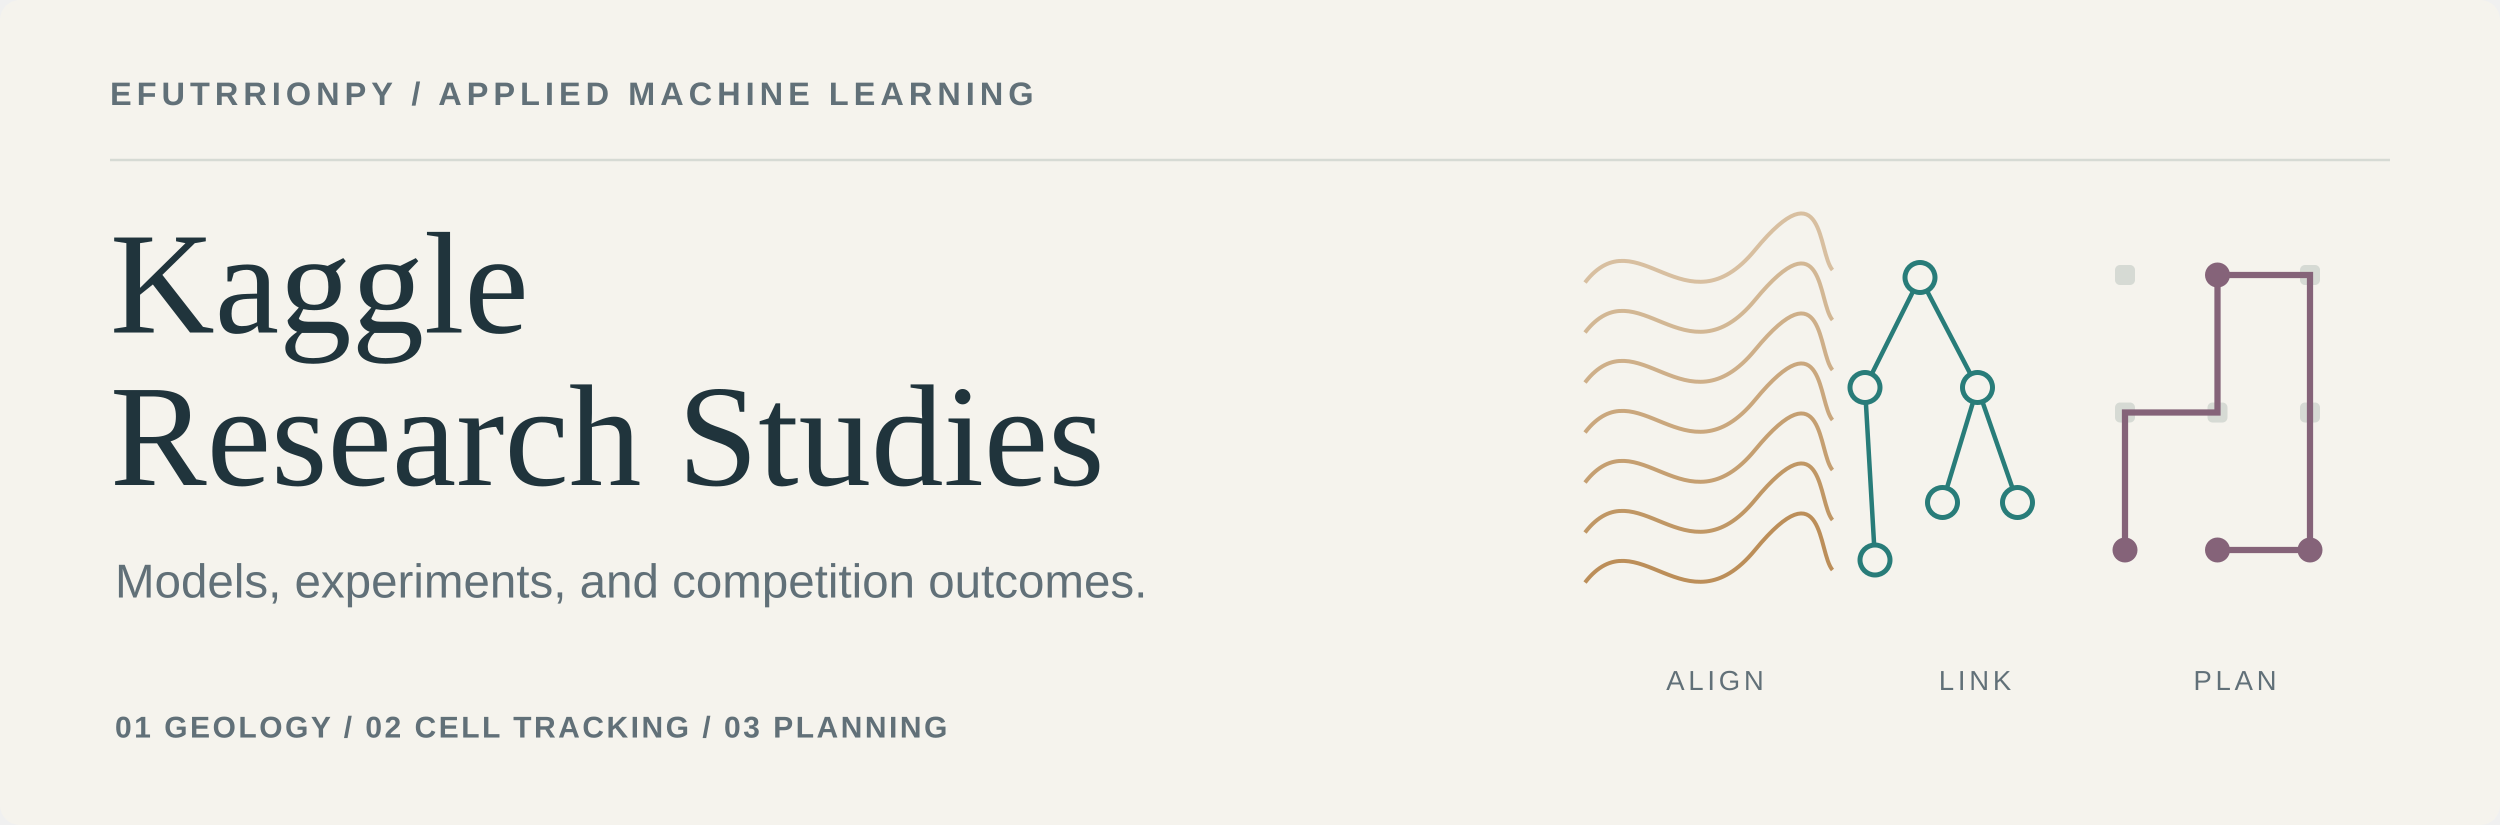
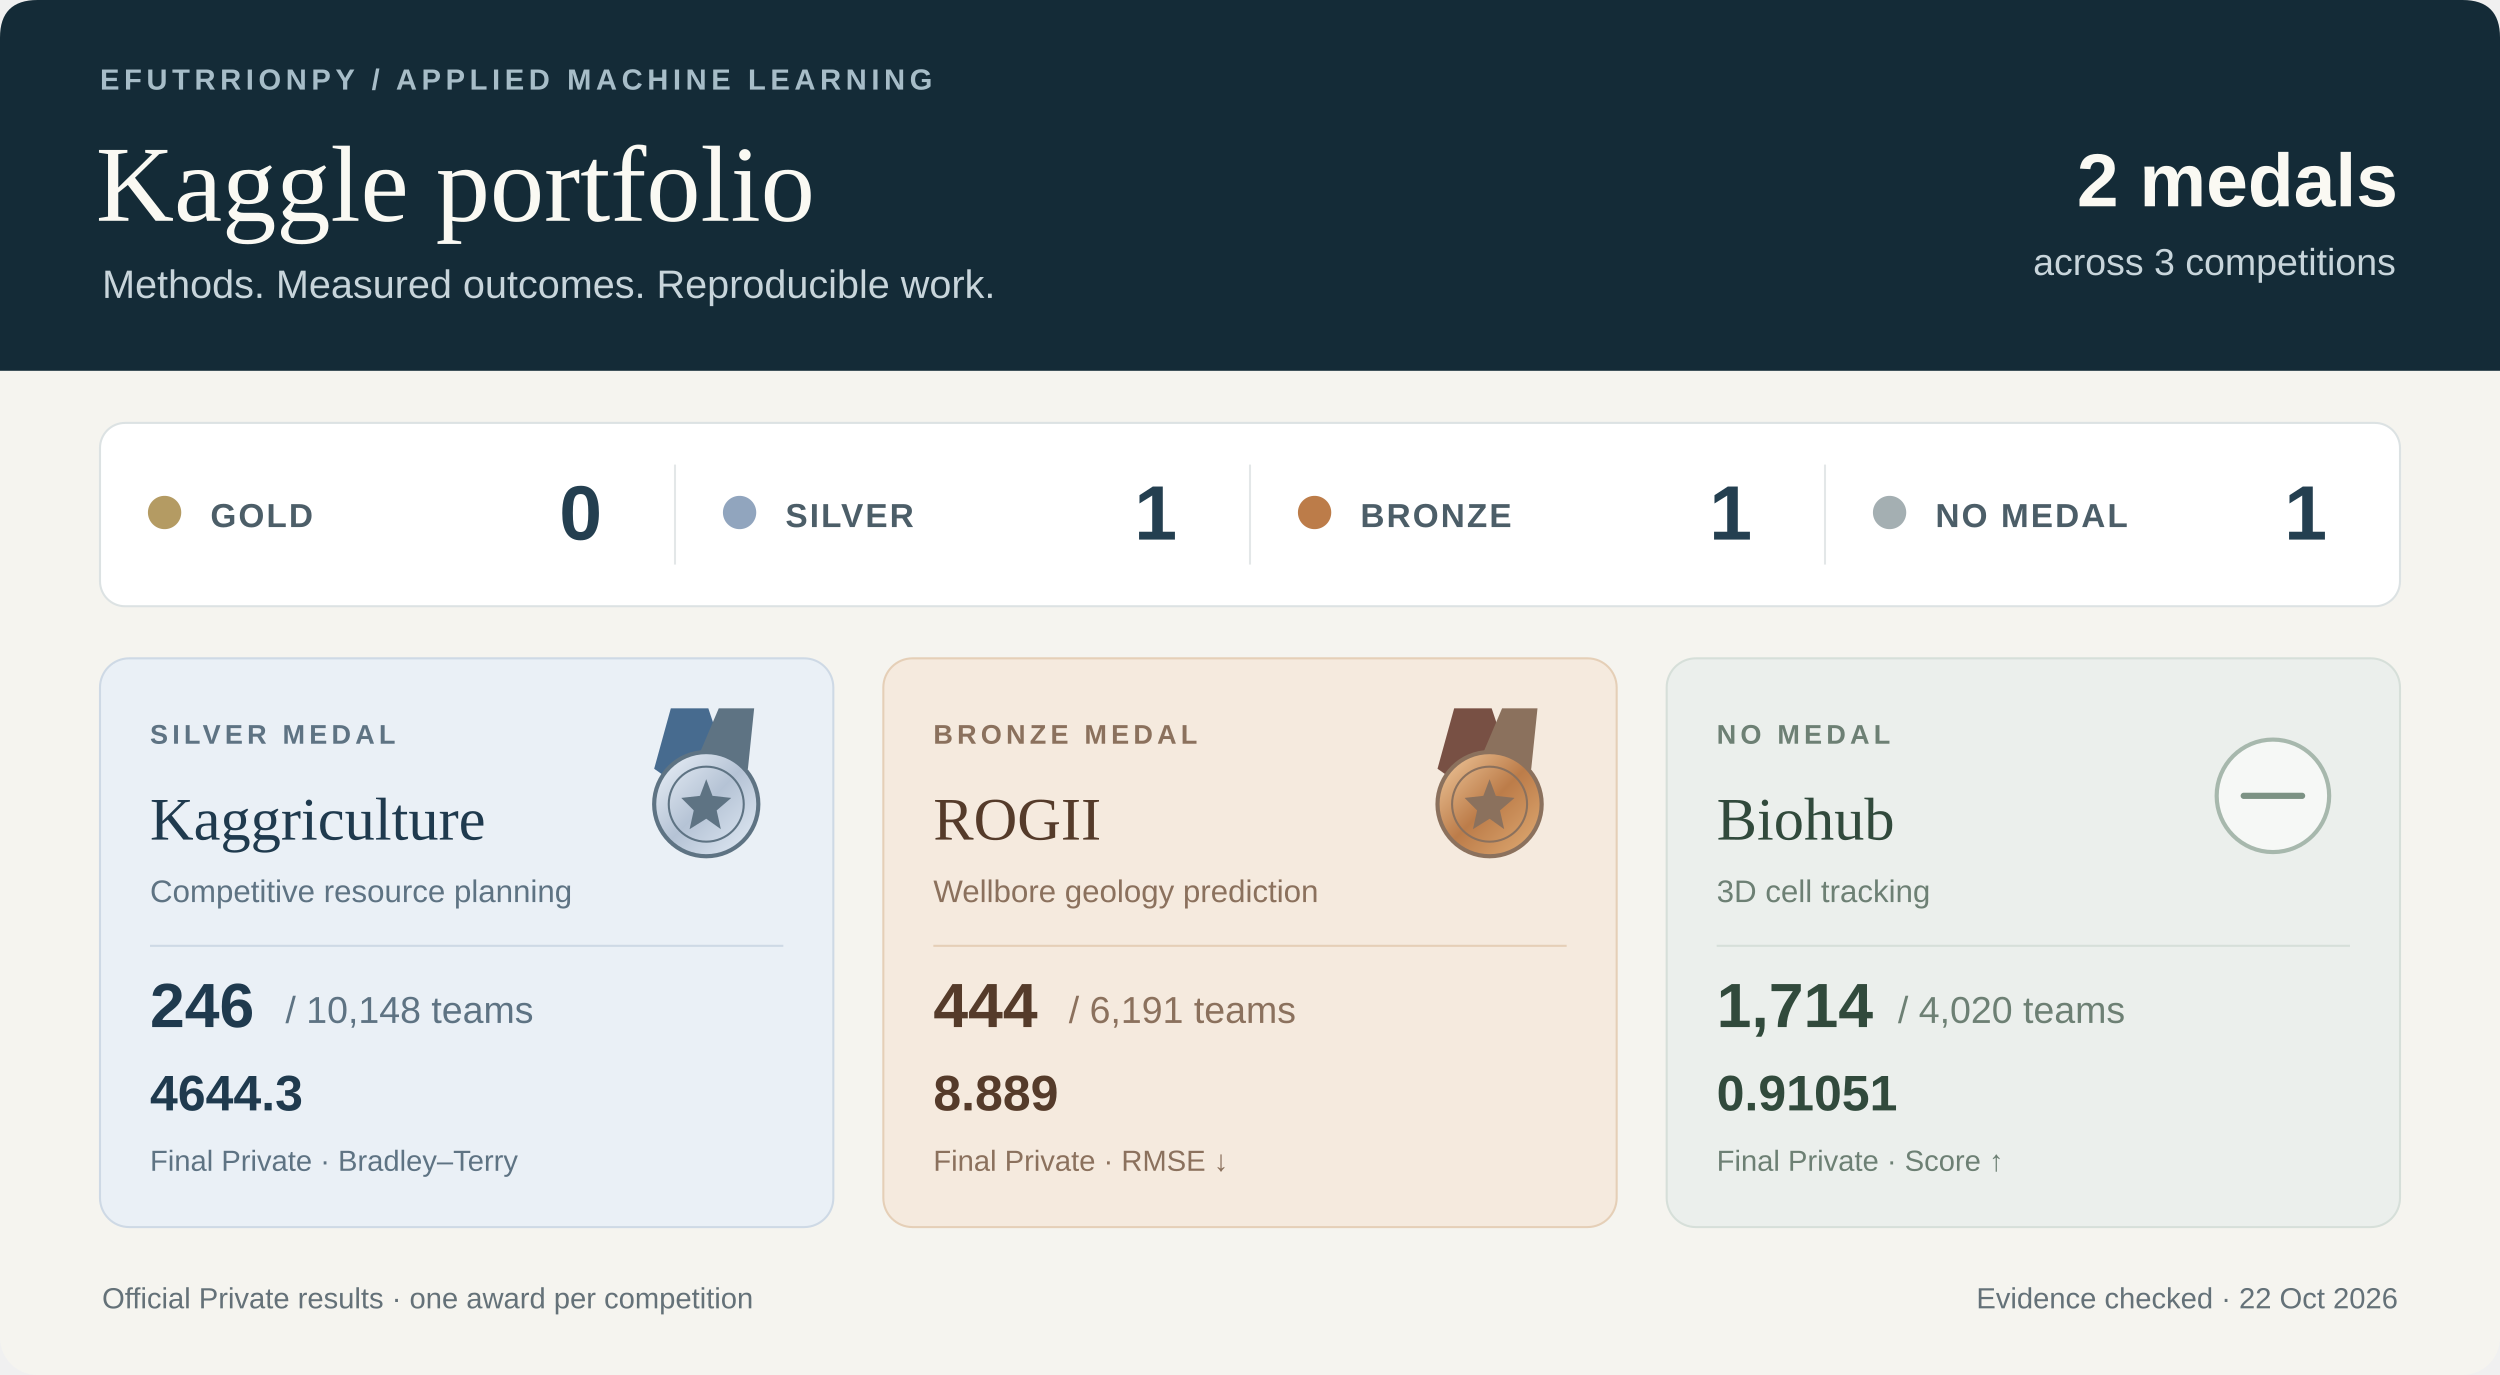
- <svg xmlns="http://www.w3.org/2000/svg" width="1000" height="330" viewBox="0 0 1000 330" role="img" aria-labelledby="title desc">
-   <rect width="1000" height="330" rx="8" fill="#F5F3ED" />
-   <text x="44" y="42" fill="#617078" font-family="Arial, Helvetica, sans-serif" font-size="13" font-weight="600" letter-spacing="2">EFUTRRIONPY   /   APPLIED MACHINE LEARNING</text>
-   <line x1="44" y1="64" x2="956" y2="64" stroke="#D6DAD4" stroke-width="1" />
-   <text x="44" y="133" fill="#20343C" font-family="Georgia, Times New Roman, serif" font-size="58" font-weight="400">Kaggle</text>
-   <text x="44" y="194" fill="#20343C" font-family="Georgia, Times New Roman, serif" font-size="58" font-weight="400">Research Studies</text>
-   <text x="46" y="239" fill="#617078" font-family="Arial, Helvetica, sans-serif" font-size="19" font-weight="400">Models, experiments, and competition outcomes.</text>
-   <text x="46" y="295" fill="#617078" font-family="Arial, Helvetica, sans-serif" font-size="12" font-weight="600" letter-spacing="1">01  GEOLOGY     /     02  CELL TRACKING     /     03  PLANNING</text>
-   <text x="686" y="276" fill="#617078" font-family="Arial, Helvetica, sans-serif" font-size="11" font-weight="400" text-anchor="middle" letter-spacing="1.5">ALIGN</text>
-   <text x="790" y="276" fill="#617078" font-family="Arial, Helvetica, sans-serif" font-size="11" font-weight="400" text-anchor="middle" letter-spacing="1.5">LINK</text>
-   <text x="894" y="276" fill="#617078" font-family="Arial, Helvetica, sans-serif" font-size="11" font-weight="400" text-anchor="middle" letter-spacing="1.5">PLAN</text>
-   <path d="M634 113 C655 86,674 134,702 100 S727 101,733 108" fill="none" stroke="#B38043" stroke-width="1.6" opacity="0.45" />
-   <path d="M634 133 C655 106,674 154,702 120 S727 121,733 128" fill="none" stroke="#B38043" stroke-width="1.6" opacity="0.52" />
-   <path d="M634 153 C655 126,674 174,702 140 S727 141,733 148" fill="none" stroke="#B38043" stroke-width="1.6" opacity="0.59" />
-   <path d="M634 173 C655 146,674 194,702 160 S727 161,733 168" fill="none" stroke="#B38043" stroke-width="1.6" opacity="0.66" />
-   <path d="M634 193 C655 166,674 214,702 180 S727 181,733 188" fill="none" stroke="#B38043" stroke-width="1.6" opacity="0.73" />
-   <path d="M634 213 C655 186,674 234,702 200 S727 201,733 208" fill="none" stroke="#B38043" stroke-width="1.6" opacity="0.8" />
-   <path d="M634 233 C655 206,674 254,702 220 S727 221,733 228" fill="none" stroke="#B38043" stroke-width="1.6" opacity="0.87" />
-   <line x1="768" y1="111" x2="791" y2="155" stroke="#287C79" stroke-width="1.8" />
-   <line x1="768" y1="111" x2="746" y2="155" stroke="#287C79" stroke-width="1.8" />
-   <line x1="791" y1="155" x2="807" y2="201" stroke="#287C79" stroke-width="1.8" />
-   <line x1="791" y1="155" x2="777" y2="201" stroke="#287C79" stroke-width="1.8" />
-   <line x1="746" y1="155" x2="750" y2="224" stroke="#287C79" stroke-width="1.8" />
-   <circle cx="768" cy="111" r="6" fill="#F5F3ED" stroke="#287C79" stroke-width="2" />
-   <circle cx="791" cy="155" r="6" fill="#F5F3ED" stroke="#287C79" stroke-width="2" />
-   <circle cx="746" cy="155" r="6" fill="#F5F3ED" stroke="#287C79" stroke-width="2" />
-   <circle cx="807" cy="201" r="6" fill="#F5F3ED" stroke="#287C79" stroke-width="2" />
-   <circle cx="777" cy="201" r="6" fill="#F5F3ED" stroke="#287C79" stroke-width="2" />
-   <circle cx="750" cy="224" r="6" fill="#F5F3ED" stroke="#287C79" stroke-width="2" />
-   <rect x="846" y="106" width="8" height="8" rx="2" fill="#D6DAD4" />
-   <rect x="846" y="161" width="8" height="8" rx="2" fill="#D6DAD4" />
-   <rect x="846" y="216" width="8" height="8" rx="2" fill="#D6DAD4" />
-   <rect x="883" y="106" width="8" height="8" rx="2" fill="#D6DAD4" />
-   <rect x="883" y="161" width="8" height="8" rx="2" fill="#D6DAD4" />
-   <rect x="883" y="216" width="8" height="8" rx="2" fill="#D6DAD4" />
-   <rect x="920" y="106" width="8" height="8" rx="2" fill="#D6DAD4" />
-   <rect x="920" y="161" width="8" height="8" rx="2" fill="#D6DAD4" />
-   <rect x="920" y="216" width="8" height="8" rx="2" fill="#D6DAD4" />
-   <path d="M850 220 V165 H887 V110 H924 V220 H887" stroke="#856379" stroke-width="2.5" fill="none" />
-   <circle cx="850" cy="220" r="5" fill="#856379" />
-   <circle cx="887" cy="110" r="5" fill="#856379" />
-   <circle cx="924" cy="220" r="5" fill="#856379" />
-   <circle cx="887" cy="220" r="5" fill="#856379" />
+ <svg xmlns="http://www.w3.org/2000/svg" width="1200" height="660" viewBox="0 0 1200 660" role="img" aria-labelledby="title desc">
+   <defs>
+     <linearGradient id="silver" x1="0" y1="0" x2="1" y2="1">
+       <stop stop-color="#edf3fa" />
+       <stop offset=".5" stop-color="#b5c3d5" />
+       <stop offset="1" stop-color="#e4edf7" />
+     </linearGradient>
+     <linearGradient id="bronze" x1="0" y1="0" x2="1" y2="1">
+       <stop stop-color="#f3cda1" />
+       <stop offset=".5" stop-color="#bc7c49" />
+       <stop offset="1" stop-color="#e2ae76" />
+     </linearGradient>
+   </defs>
+   <rect width="1200" height="660" rx="18" fill="#f5f4ef" />
+   <path d="M18 0H1182Q1200 0 1200 18V178H0V18Q0 0 18 0Z" fill="#142b37" />
+   <g font-family="Arial, Helvetica, sans-serif">
+     <text x="48" y="43" font-size="14" fill="#a7bdc8" font-weight="700" letter-spacing="2.2">EFUTRRIONPY / APPLIED MACHINE LEARNING</text>
+     <text x="46" y="106" font-size="52" fill="#faf9f3" font-family="Georgia, Times New Roman, serif">Kaggle portfolio</text>
+     <text x="49" y="143" font-size="19" fill="#c8d5db">Methods. Measured outcomes. Reproducible work.</text>
+     <text x="1151" y="99" font-size="36" fill="#faf9f3" text-anchor="end" font-weight="700">2 medals</text>
+     <text x="1150" y="132" font-size="18" fill="#c8d5db" text-anchor="end">across 3 competitions</text>
+     <rect x="48" y="203" width="1104" height="88" rx="12" fill="#fff" stroke="#dce2e3" />
+     <path d="M324 223V271M600 223V271M876 223V271" stroke="#e3e7e8" />
+     <circle cx="79" cy="246" r="8" fill="#b49b63" />
+     <text x="101" y="253" font-size="16" fill="#4c5e68" font-weight="700" letter-spacing="1">GOLD</text>
+     <text x="289" y="259" font-size="37" fill="#243f50" text-anchor="end" font-weight="700">0</text>
+     <circle cx="355" cy="246" r="8" fill="#91a5be" />
+     <text x="377" y="253" font-size="16" fill="#4c5e68" font-weight="700" letter-spacing="1">SILVER</text>
+     <text x="565" y="259" font-size="37" fill="#243f50" text-anchor="end" font-weight="700">1</text>
+     <circle cx="631" cy="246" r="8" fill="#bc7c49" />
+     <text x="653" y="253" font-size="16" fill="#4c5e68" font-weight="700" letter-spacing="1">BRONZE</text>
+     <text x="841" y="259" font-size="37" fill="#243f50" text-anchor="end" font-weight="700">1</text>
+     <circle cx="907" cy="246" r="8" fill="#a4afb2" />
+     <text x="929" y="253" font-size="16" fill="#4c5e68" font-weight="700" letter-spacing="1">NO MEDAL</text>
+     <text x="1117" y="259" font-size="37" fill="#243f50" text-anchor="end" font-weight="700">1</text>
+     <rect x="48" y="316" width="352" height="273" rx="14" fill="#eaf0f6" stroke="#ced9e5" />
+     <path d="M322 340H340L351 373L331 381L314 369Z" fill="#476b8f" />
+     <path d="M345 340H362L359 369L342 381L331 373Z" fill="#5e7383" />
+     <circle cx="339" cy="386" r="25" fill="url(#silver)" stroke="#5e7383" stroke-width="2" />
+     <circle cx="339" cy="386" r="18" fill="none" stroke="#5e7383" />
+     <path d="M339 374l3 8 9 1-7 6 2 9-7-5-8 5 2-9-6-6 9-1Z" fill="#5e7383" />
+     <text x="72" y="357" font-size="13" fill="#5e7383" font-weight="700" letter-spacing="2">SILVER MEDAL</text>
+     <text x="72" y="403" font-size="29" fill="#1f3a4e" font-family="Georgia, Times New Roman, serif">Kaggriculture</text>
+     <text x="72" y="433" font-size="15" fill="#5e7383">Competitive resource planning</text>
+     <line x1="72" y1="454" x2="376" y2="454" stroke="#ced9e5" />
+     <text x="72" y="493" font-size="30" fill="#1f3a4e" font-weight="700">246</text>
+     <text x="137" y="491" font-size="18" fill="#5e7383">/ 10,148 teams</text>
+     <text x="72" y="533" font-size="24" fill="#1f3a4e" font-weight="700">4644.3</text>
+     <text x="72" y="562" font-size="14" fill="#5e7383">Final Private · Bradley–Terry</text>
+     <rect x="424" y="316" width="352" height="273" rx="14" fill="#f5eade" stroke="#e5cfb7" />
+     <path d="M698 340H716L727 373L707 381L690 369Z" fill="#785044" />
+     <path d="M721 340H738L735 369L718 381L707 373Z" fill="#8b715d" />
+     <circle cx="715" cy="386" r="25" fill="url(#bronze)" stroke="#8b715d" stroke-width="2" />
+     <circle cx="715" cy="386" r="18" fill="none" stroke="#8b715d" />
+     <path d="M715 374l3 8 9 1-7 6 2 9-7-5-8 5 2-9-6-6 9-1Z" fill="#8b715d" />
+     <text x="448" y="357" font-size="13" fill="#8b715d" font-weight="700" letter-spacing="2">BRONZE MEDAL</text>
+     <text x="448" y="403" font-size="29" fill="#553b2a" font-family="Georgia, Times New Roman, serif">ROGII</text>
+     <text x="448" y="433" font-size="15" fill="#8b715d">Wellbore geology prediction</text>
+     <line x1="448" y1="454" x2="752" y2="454" stroke="#e5cfb7" />
+     <text x="448" y="493" font-size="30" fill="#553b2a" font-weight="700">444</text>
+     <text x="513" y="491" font-size="18" fill="#8b715d">/ 6,191 teams</text>
+     <text x="448" y="533" font-size="24" fill="#553b2a" font-weight="700">8.889</text>
+     <text x="448" y="562" font-size="14" fill="#8b715d">Final Private · RMSE ↓</text>
+     <rect x="800" y="316" width="352" height="273" rx="14" fill="#ebefec" stroke="#d6dfd9" />
+     <circle cx="1091" cy="382" r="27" fill="#f6f8f6" stroke="#a7b8ad" stroke-width="2" />
+     <path d="M1077 382h28" stroke="#7c9284" stroke-width="3" stroke-linecap="round" />
+     <text x="824" y="357" font-size="13" fill="#6d8074" font-weight="700" letter-spacing="2">NO MEDAL</text>
+     <text x="824" y="403" font-size="29" fill="#314a3c" font-family="Georgia, Times New Roman, serif">Biohub</text>
+     <text x="824" y="433" font-size="15" fill="#6d8074">3D cell tracking</text>
+     <line x1="824" y1="454" x2="1128" y2="454" stroke="#d6dfd9" />
+     <text x="824" y="493" font-size="30" fill="#314a3c" font-weight="700">1,714</text>
+     <text x="911" y="491" font-size="18" fill="#6d8074">/ 4,020 teams</text>
+     <text x="824" y="533" font-size="24" fill="#314a3c" font-weight="700">0.91051</text>
+     <text x="824" y="562" font-size="14" fill="#6d8074">Final Private · Score ↑</text>
+     <text x="49" y="628" font-size="14" fill="#647178">Official Private results · one award per competition</text>
+     <text x="1151" y="628" font-size="14" fill="#647178" text-anchor="end">Evidence checked · 22 Oct 2026</text>
+   </g>
</svg>
